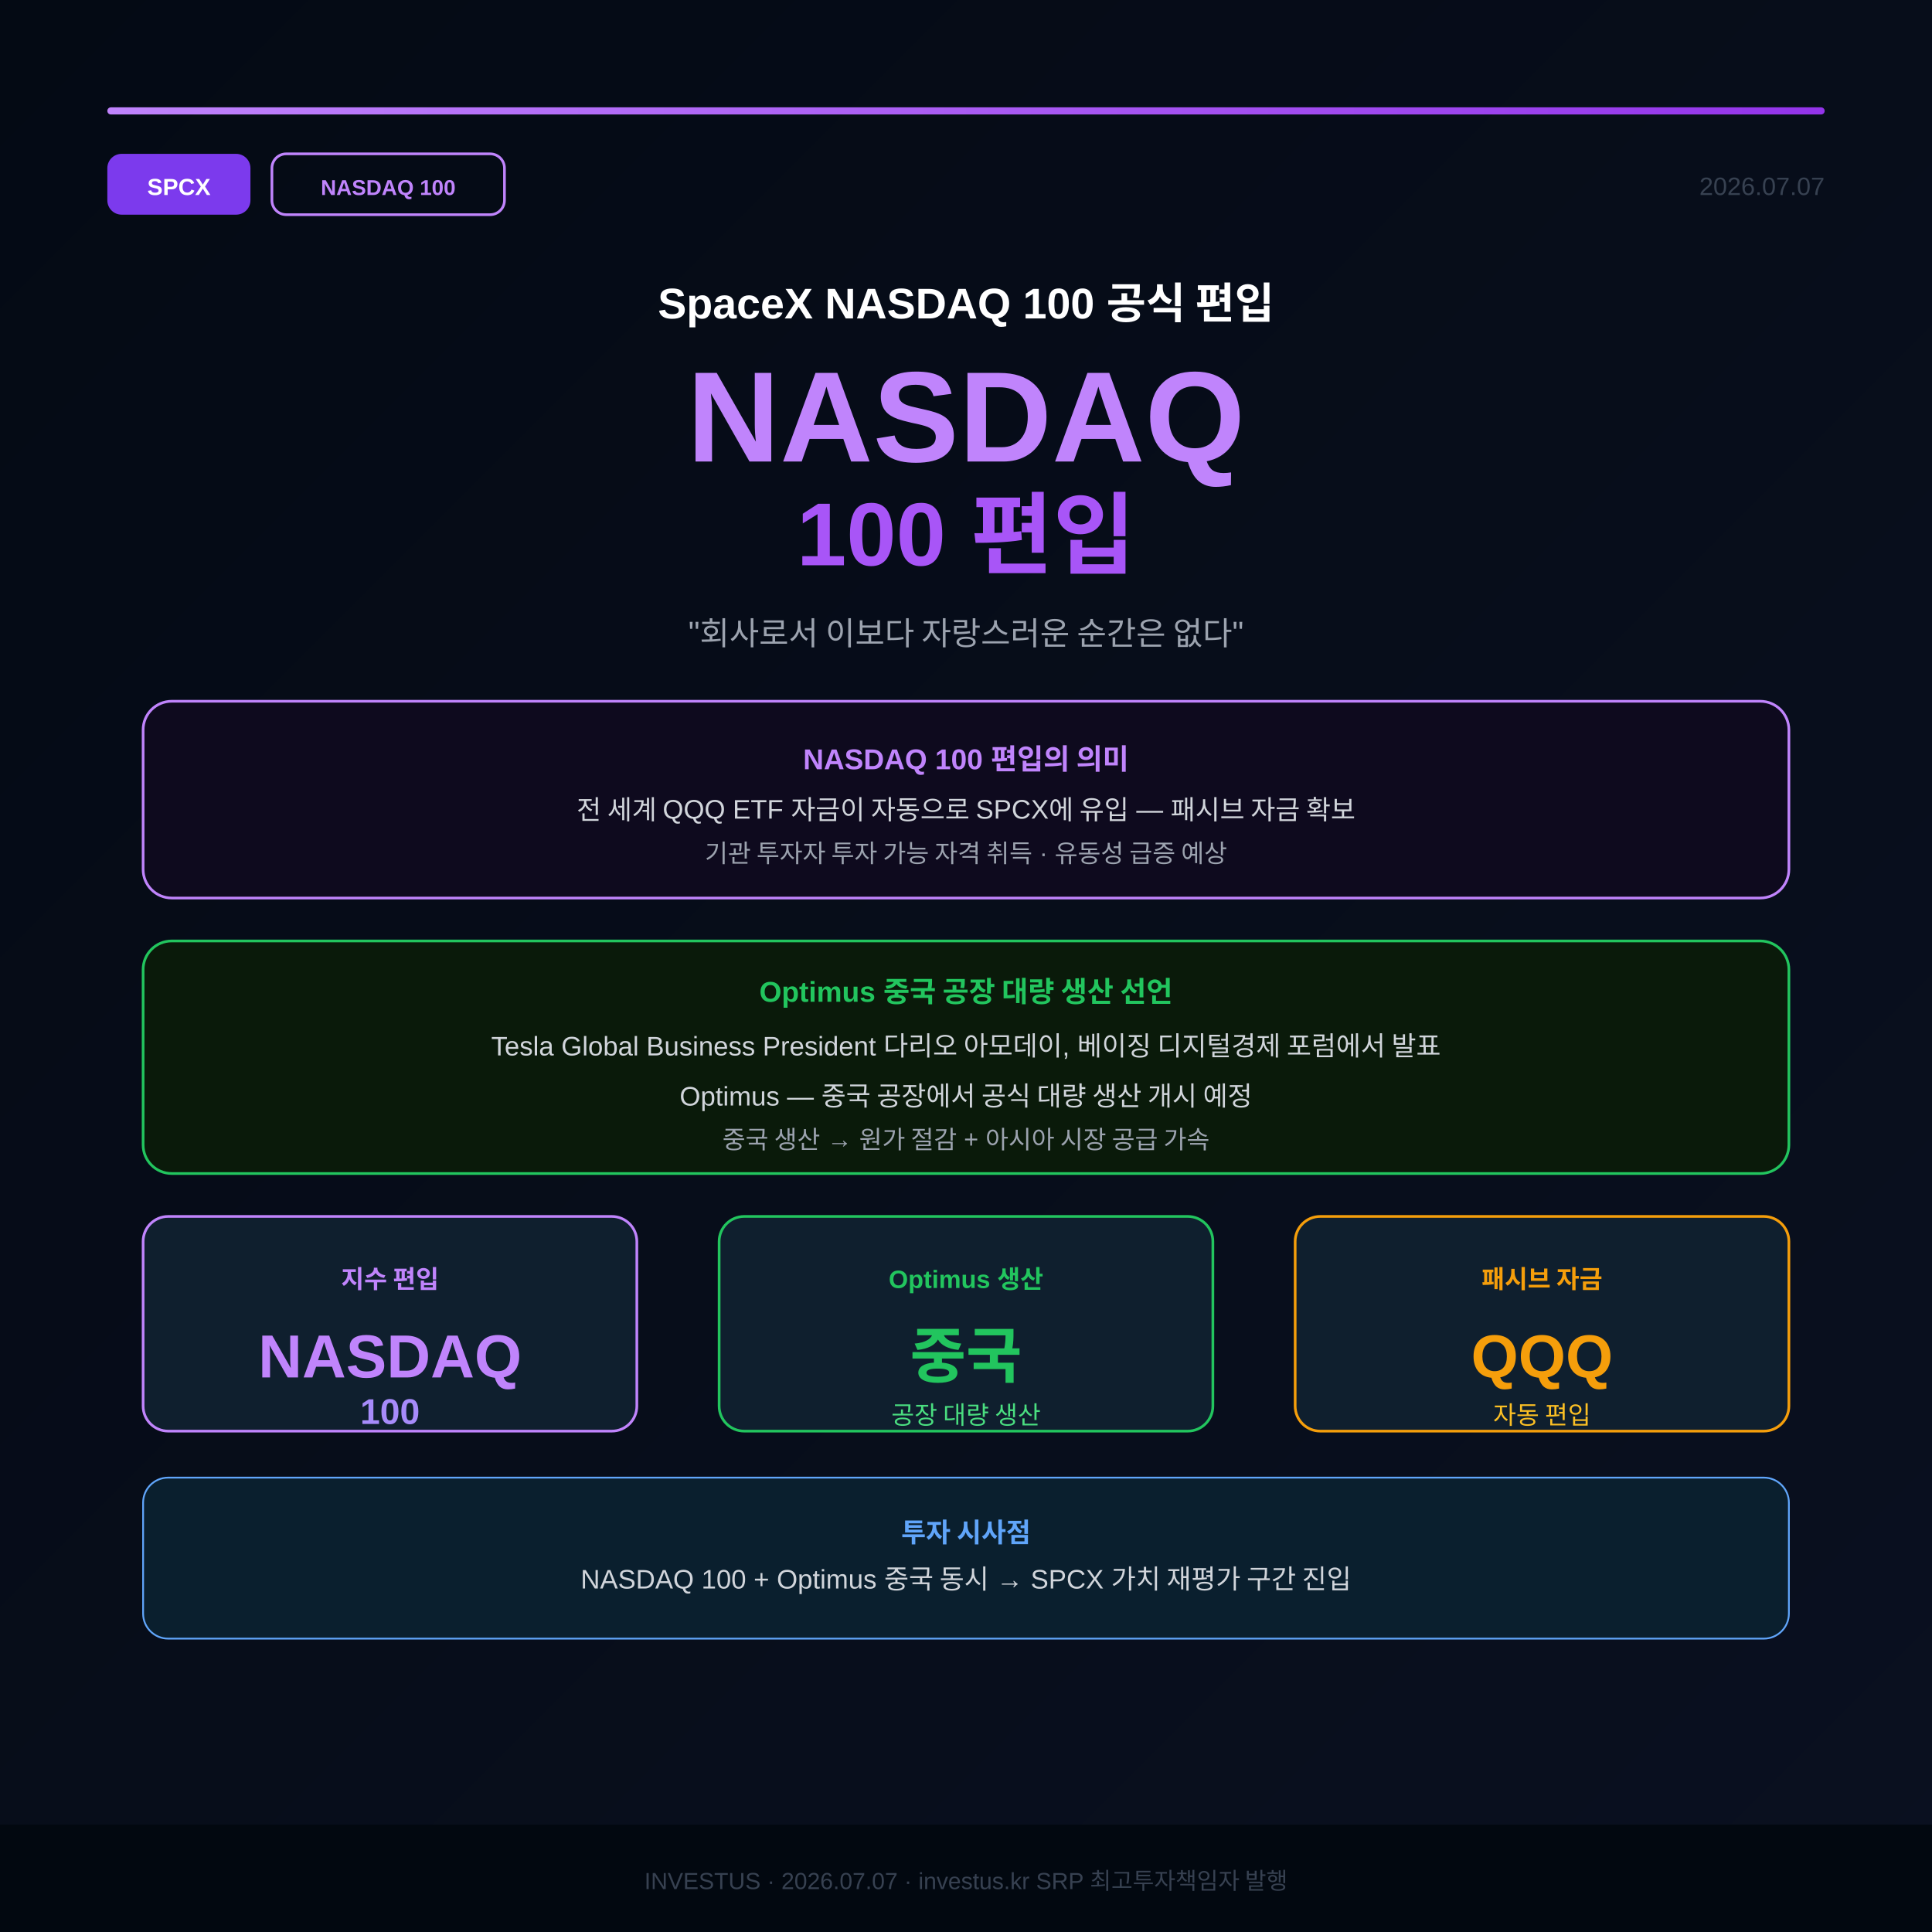
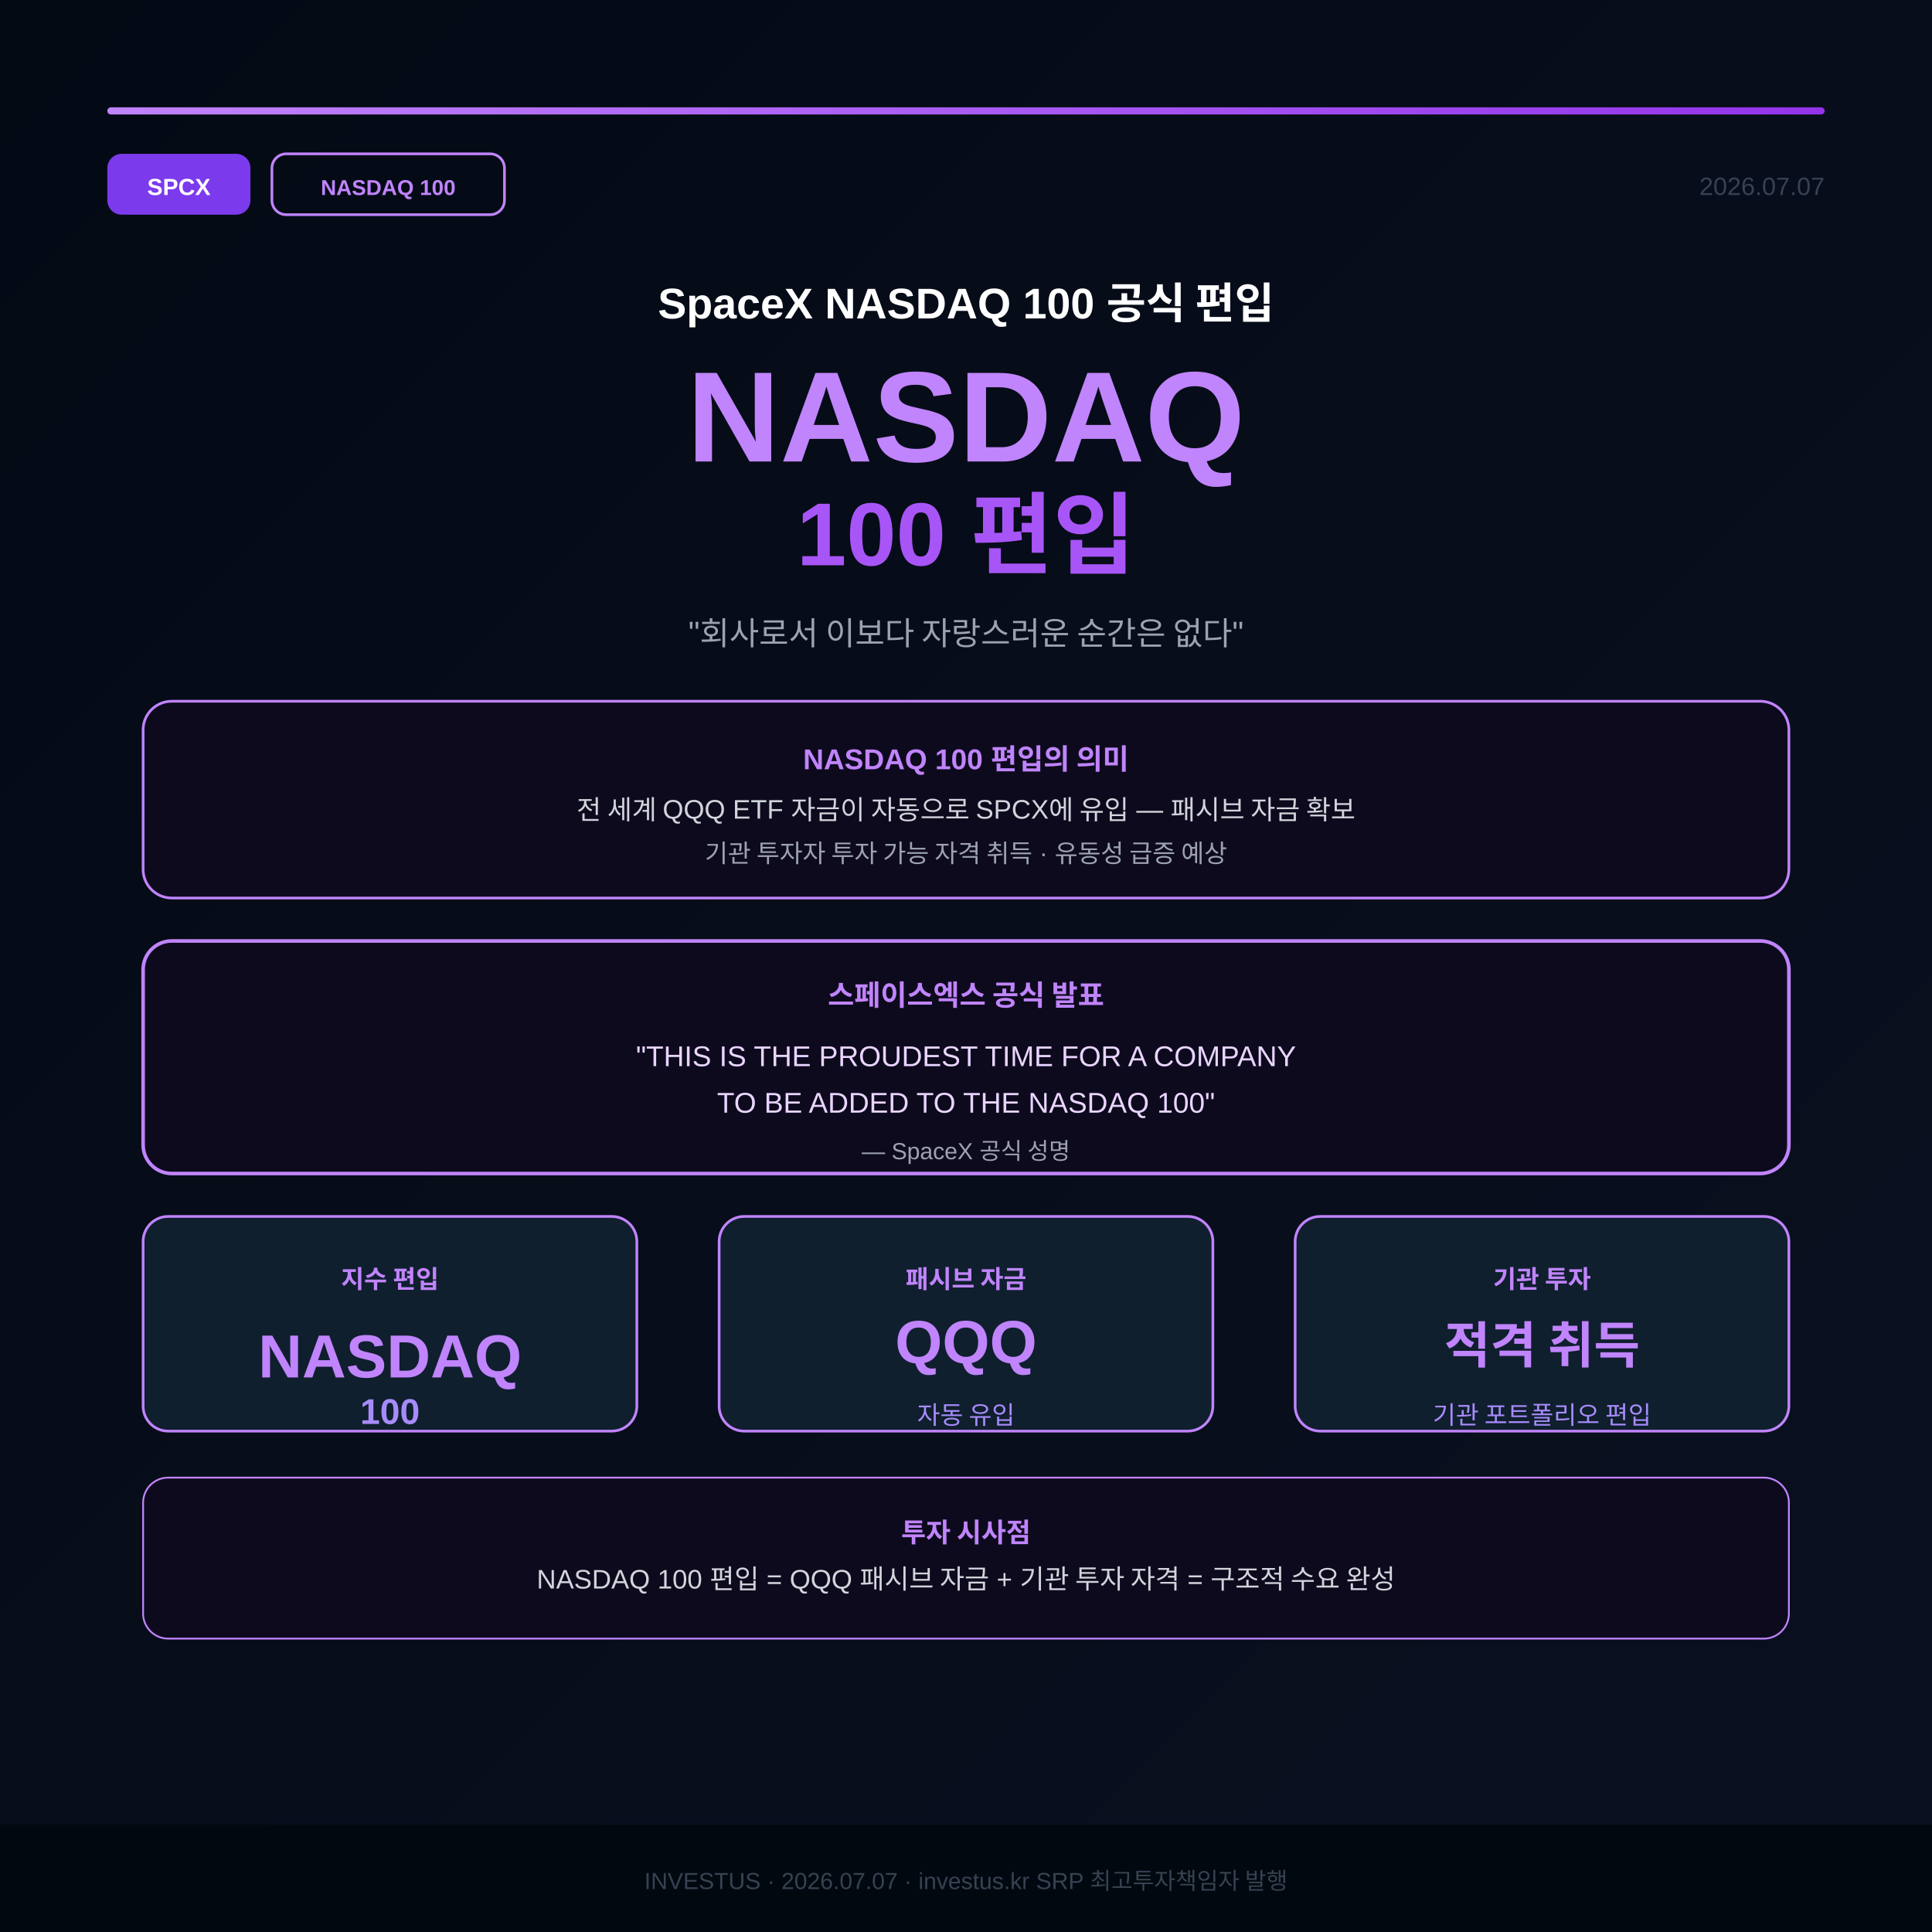
<svg xmlns="http://www.w3.org/2000/svg" viewBox="0 0 1080 1080" width="1080" height="1080">
  <defs>
    <linearGradient id="bg" x1="0%" y1="0%" x2="100%" y2="100%">
      <stop offset="0%" style="stop-color:#040a14" />
      <stop offset="100%" style="stop-color:#0a1020" />
    </linearGradient>
    <linearGradient id="purpleGrad" x1="0%" y1="0%" x2="100%" y2="0%">
      <stop offset="0%" style="stop-color:#c084fc" />
      <stop offset="100%" style="stop-color:#9333ea" />
    </linearGradient>
  </defs>
  <rect width="1080" height="1080" fill="url(#bg)" />
  <rect x="60" y="60" width="960" height="4" fill="url(#purpleGrad)" rx="2" />
  <rect x="60" y="86" width="80" height="34" rx="8" fill="#7c3aed" />
  <text x="100" y="109" font-family="Arial Black, Arial" font-weight="900" font-size="13" fill="#ffffff" text-anchor="middle">SPCX</text>
  <rect x="152" y="86" width="130" height="34" rx="8" fill="none" stroke="#c084fc" stroke-width="1.5" />
  <text x="217" y="109" font-family="Arial, sans-serif" font-weight="700" font-size="12" fill="#c084fc" text-anchor="middle">NASDAQ 100</text>
  <text x="1020" y="109" font-family="Arial, sans-serif" font-size="14" fill="#374151" text-anchor="end">2026.07.07</text>
  <text x="540" y="178" font-family="Arial Black, Arial" font-weight="900" font-size="24" fill="#ffffff" text-anchor="middle">SpaceX NASDAQ 100 공식 편입</text>
  <text x="540" y="258" font-family="Arial Black, Arial" font-weight="900" font-size="72" fill="#c084fc" text-anchor="middle">NASDAQ</text>
  <text x="540" y="316" font-family="Arial Black, Arial" font-weight="900" font-size="50" fill="#a855f7" text-anchor="middle">100 편입</text>
  <text x="540" y="360" font-family="Arial, sans-serif" font-size="18" fill="#9ca3af" text-anchor="middle">"회사로서 이보다 자랑스러운 순간은 없다"</text>
  <rect x="80" y="392" width="920" height="110" rx="16" fill="#0e0a1e" stroke="#c084fc" stroke-width="1.5" />
  <text x="540" y="430" font-family="Arial Black, Arial" font-weight="900" font-size="16" fill="#c084fc" text-anchor="middle">NASDAQ 100 편입의 의미</text>
  <text x="540" y="458" font-family="Arial, sans-serif" font-size="15" fill="#d1d5db" text-anchor="middle">전 세계 QQQ ETF 자금이 자동으로 SPCX에 유입 — 패시브 자금 확보</text>
  <text x="540" y="482" font-family="Arial, sans-serif" font-size="14" fill="#9ca3af" text-anchor="middle">기관 투자자 투자 가능 자격 취득 · 유동성 급증 예상</text>
-   <rect x="80" y="526" width="920" height="130" rx="16" fill="#0a1a0a" stroke="#22c55e" stroke-width="1.5" />
-   <text x="540" y="560" font-family="Arial Black, Arial" font-weight="900" font-size="16" fill="#22c55e" text-anchor="middle">Optimus 중국 공장 대량 생산 선언</text>
-   <text x="540" y="590" font-family="Arial, sans-serif" font-size="15" fill="#d1d5db" text-anchor="middle">Tesla Global Business President 다리오 아모데이, 베이징 디지털경제 포럼에서 발표</text>
-   <text x="540" y="618" font-family="Arial, sans-serif" font-size="15" fill="#d1d5db" text-anchor="middle">Optimus — 중국 공장에서 공식 대량 생산 개시 예정</text>
-   <text x="540" y="642" font-family="Arial, sans-serif" font-size="14" fill="#9ca3af" text-anchor="middle">중국 생산 → 원가 절감 + 아시아 시장 공급 가속</text>
+   <rect x="80" y="526" width="920" height="130" rx="16" fill="#0e0a1e" stroke="#c084fc" stroke-width="2" />
+   <text x="540" y="562" font-family="Arial Black, Arial" font-weight="900" font-size="16" fill="#c084fc" text-anchor="middle">스페이스엑스 공식 발표</text>
+   <text x="540" y="596" font-family="Arial, sans-serif" font-size="16" fill="#e9d5ff" text-anchor="middle">"THIS IS THE PROUDEST TIME FOR A COMPANY</text>
+   <text x="540" y="622" font-family="Arial, sans-serif" font-size="16" fill="#e9d5ff" text-anchor="middle">TO BE ADDED TO THE NASDAQ 100"</text>
+   <text x="540" y="648" font-family="Arial, sans-serif" font-size="13" fill="#9ca3af" text-anchor="middle">— SpaceX 공식 성명</text>
  <rect x="80" y="680" width="276" height="120" rx="14" fill="#0f1f2e" stroke="#c084fc" stroke-width="1.5" />
  <text x="218" y="720" font-family="Arial Black, Arial" font-weight="900" font-size="14" fill="#c084fc" text-anchor="middle">지수 편입</text>
  <text x="218" y="770" font-family="Arial Black, Arial" font-weight="900" font-size="34" fill="#c084fc" text-anchor="middle">NASDAQ</text>
  <text x="218" y="796" font-family="Arial Black, Arial" font-weight="900" font-size="20" fill="#a78bfa" text-anchor="middle">100</text>
-   <rect x="402" y="680" width="276" height="120" rx="14" fill="#0f1f2e" stroke="#22c55e" stroke-width="1.5" />
-   <text x="540" y="720" font-family="Arial Black, Arial" font-weight="900" font-size="14" fill="#22c55e" text-anchor="middle">Optimus 생산</text>
-   <text x="540" y="770" font-family="Arial Black, Arial" font-weight="900" font-size="34" fill="#22c55e" text-anchor="middle">중국</text>
-   <text x="540" y="796" font-family="Arial, sans-serif" font-size="14" fill="#4ade80" text-anchor="middle">공장 대량 생산</text>
-   <rect x="724" y="680" width="276" height="120" rx="14" fill="#0f1f2e" stroke="#f59e0b" stroke-width="1.5" />
-   <text x="862" y="720" font-family="Arial Black, Arial" font-weight="900" font-size="14" fill="#f59e0b" text-anchor="middle">패시브 자금</text>
-   <text x="862" y="770" font-family="Arial Black, Arial" font-weight="900" font-size="34" fill="#f59e0b" text-anchor="middle">QQQ</text>
-   <text x="862" y="796" font-family="Arial, sans-serif" font-size="14" fill="#fbbf24" text-anchor="middle">자동 편입</text>
-   <rect x="80" y="826" width="920" height="90" rx="14" fill="#0a1f2e" stroke="#60a5fa" stroke-width="1" />
-   <text x="540" y="862" font-family="Arial Black, Arial" font-weight="900" font-size="15" fill="#60a5fa" text-anchor="middle">투자 시사점</text>
-   <text x="540" y="888" font-family="Arial, sans-serif" font-size="15" fill="#d1d5db" text-anchor="middle">NASDAQ 100 + Optimus 중국 동시 → SPCX 가치 재평가 구간 진입</text>
+   <rect x="402" y="680" width="276" height="120" rx="14" fill="#0f1f2e" stroke="#c084fc" stroke-width="1.5" />
+   <text x="540" y="720" font-family="Arial Black, Arial" font-weight="900" font-size="14" fill="#c084fc" text-anchor="middle">패시브 자금</text>
+   <text x="540" y="762" font-family="Arial Black, Arial" font-weight="900" font-size="34" fill="#c084fc" text-anchor="middle">QQQ</text>
+   <text x="540" y="796" font-family="Arial, sans-serif" font-size="14" fill="#a78bfa" text-anchor="middle">자동 유입</text>
+   <rect x="724" y="680" width="276" height="120" rx="14" fill="#0f1f2e" stroke="#c084fc" stroke-width="1.5" />
+   <text x="862" y="720" font-family="Arial Black, Arial" font-weight="900" font-size="14" fill="#c084fc" text-anchor="middle">기관 투자</text>
+   <text x="862" y="762" font-family="Arial Black, Arial" font-weight="900" font-size="28" fill="#c084fc" text-anchor="middle">적격 취득</text>
+   <text x="862" y="796" font-family="Arial, sans-serif" font-size="14" fill="#a78bfa" text-anchor="middle">기관 포트폴리오 편입</text>
+   <rect x="80" y="826" width="920" height="90" rx="14" fill="#0e0a1e" stroke="#c084fc" stroke-width="1" />
+   <text x="540" y="862" font-family="Arial Black, Arial" font-weight="900" font-size="15" fill="#c084fc" text-anchor="middle">투자 시사점</text>
+   <text x="540" y="888" font-family="Arial, sans-serif" font-size="15" fill="#d1d5db" text-anchor="middle">NASDAQ 100 편입 = QQQ 패시브 자금 + 기관 투자 자격 = 구조적 수요 완성</text>
  <rect x="0" y="1020" width="1080" height="60" fill="#020810" />
  <text x="540" y="1056" font-family="Arial, sans-serif" font-size="13" fill="#374151" text-anchor="middle">INVESTUS · 2026.07.07 · investus.kr SRP 최고투자책임자 발행</text>
</svg>
